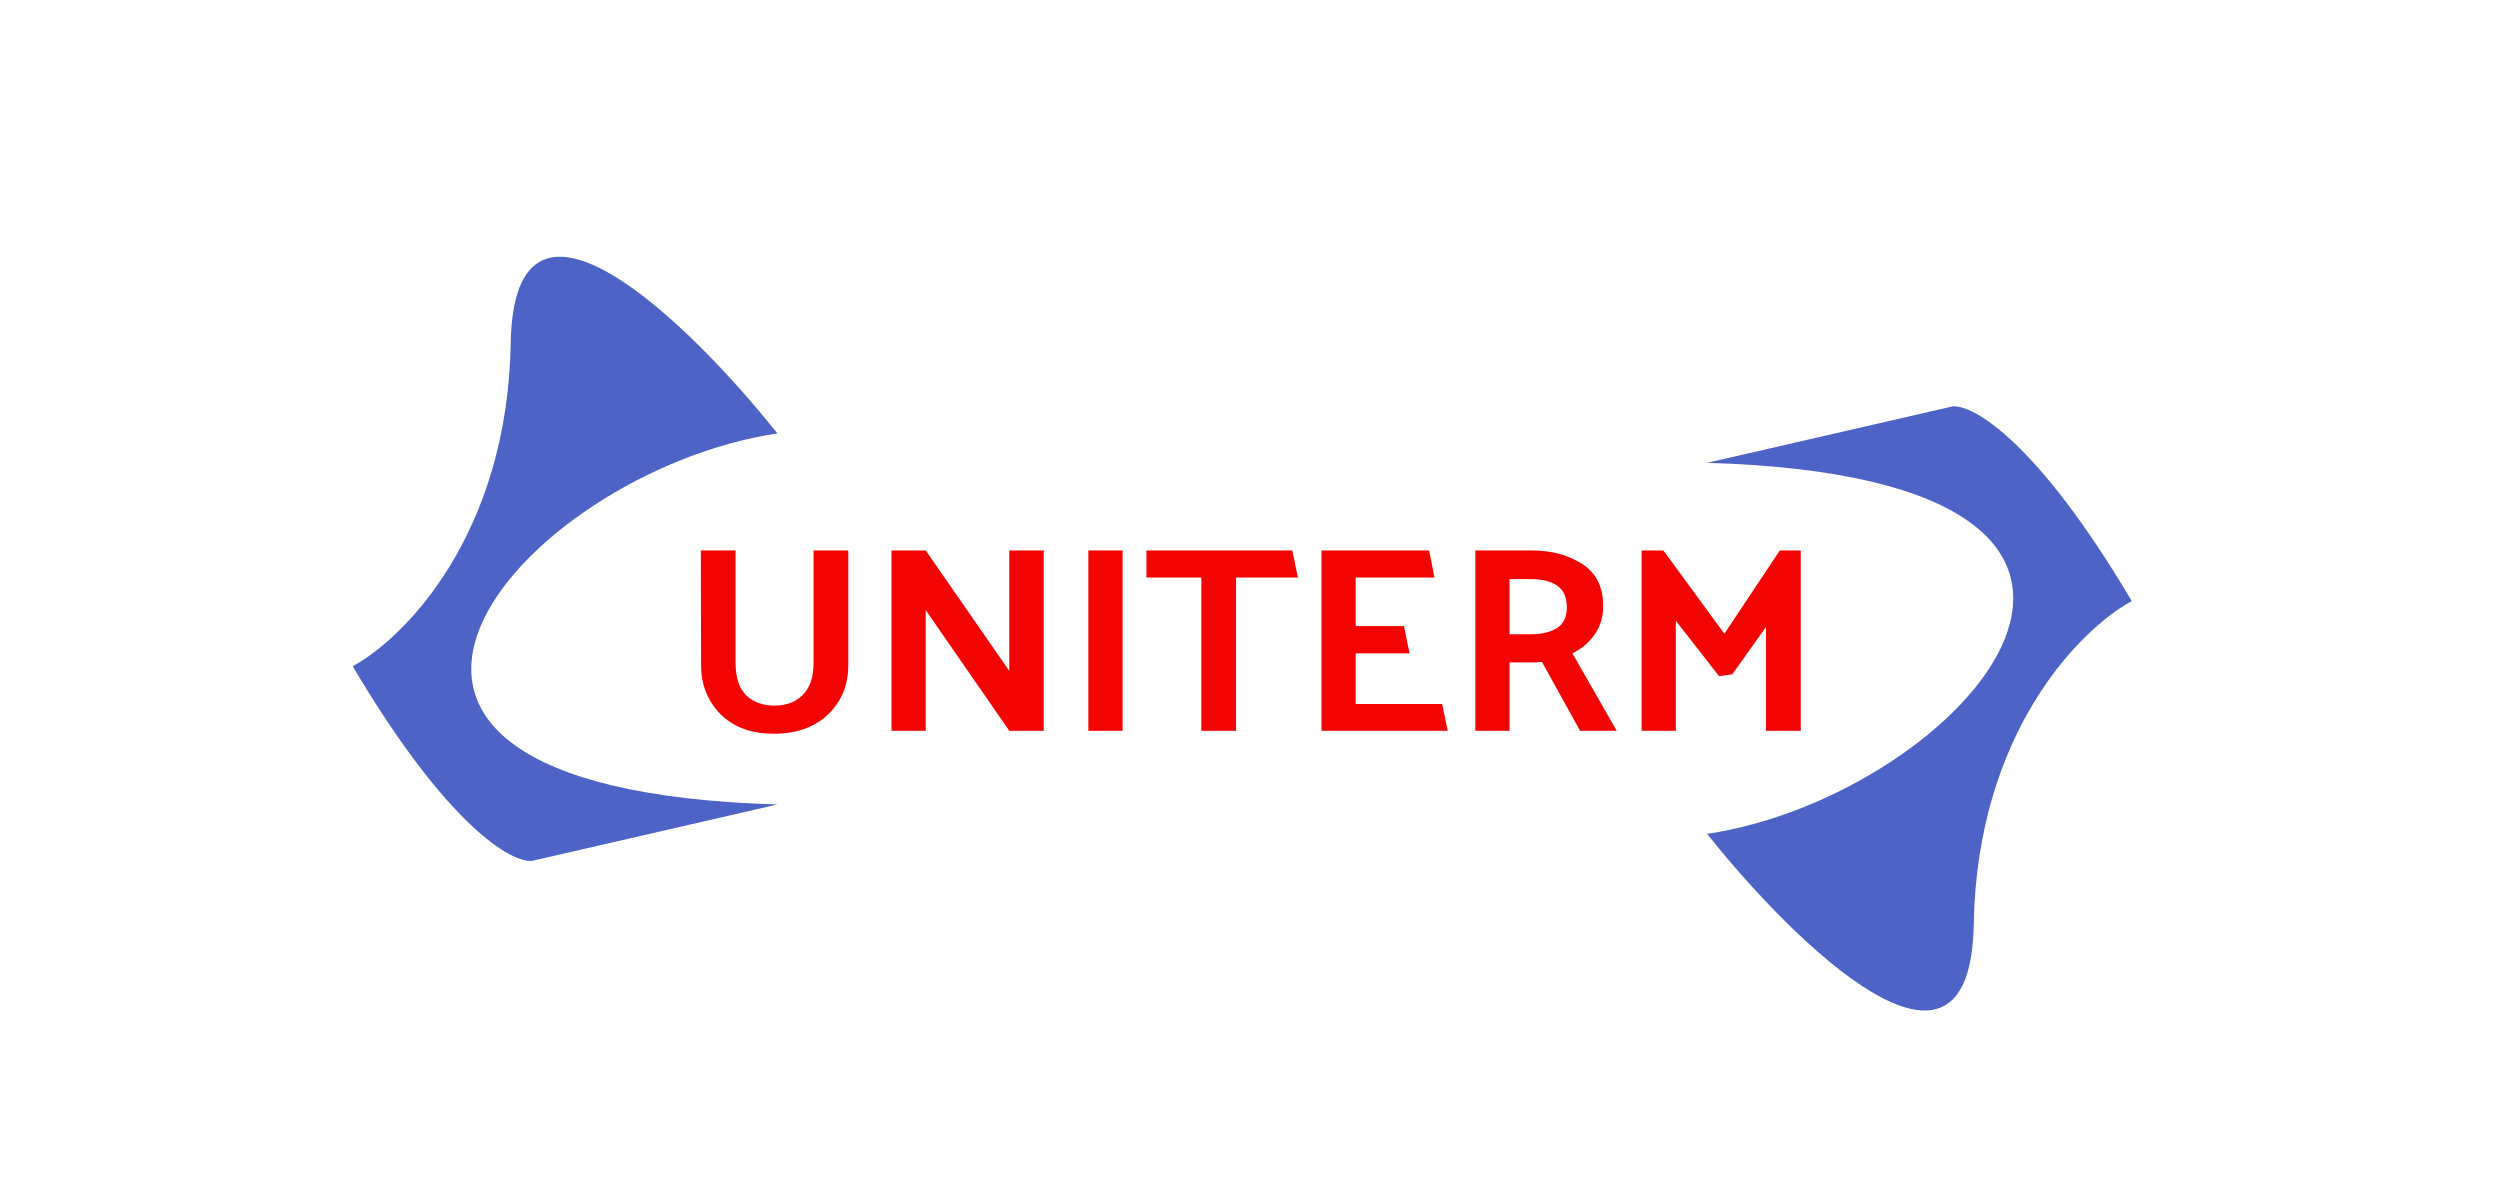
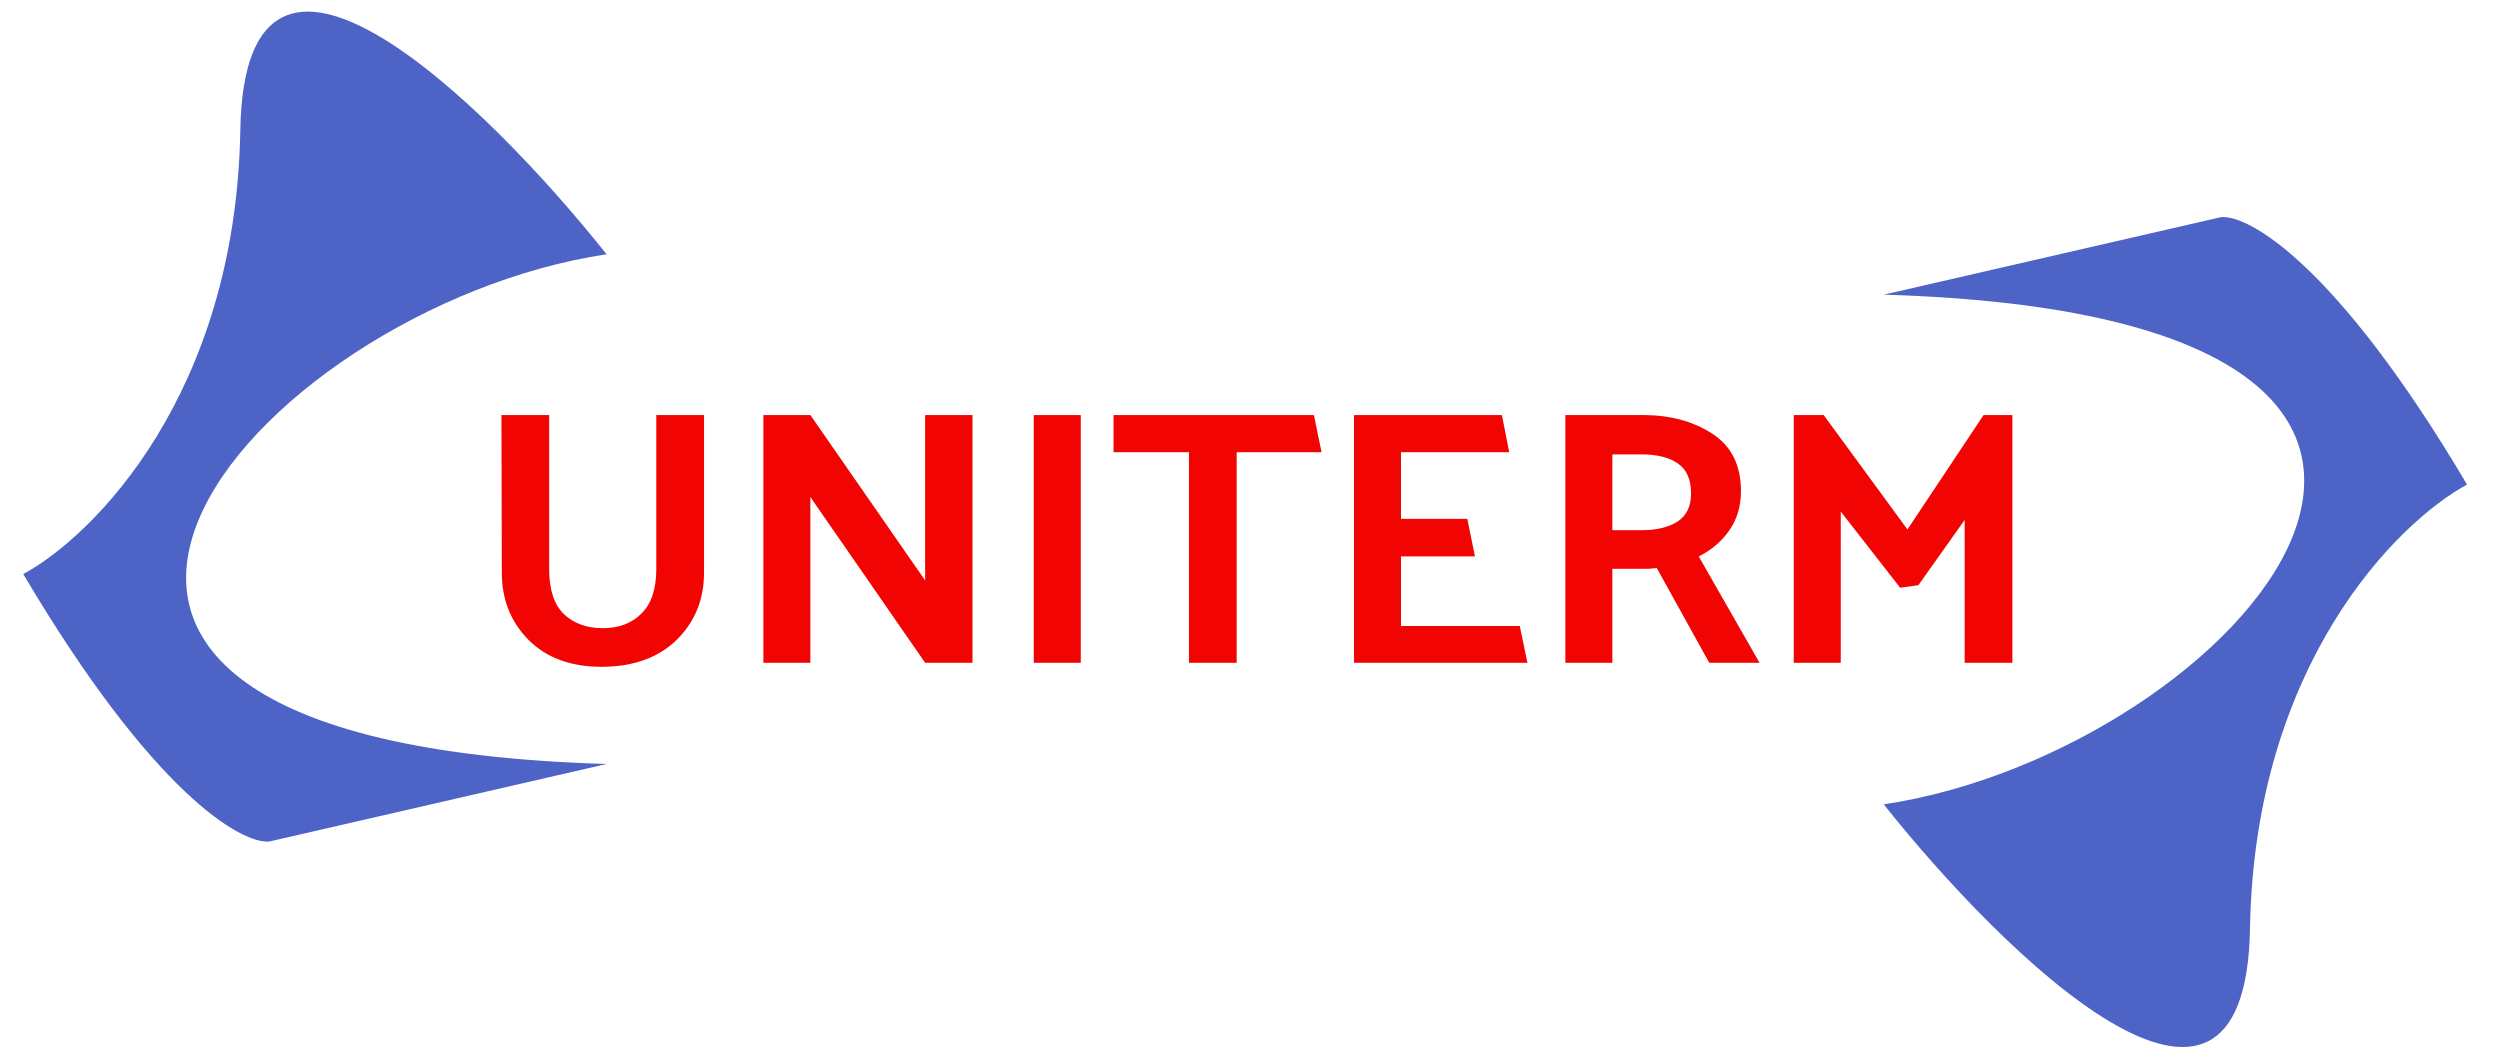
- <svg xmlns="http://www.w3.org/2000/svg" width="886" height="422" viewBox="0 0 886 422" fill="none">
-   <path d="M260.688 195.08V234.842C260.688 240.169 261.973 244.054 264.542 246.498C267.111 248.879 270.433 250.07 274.506 250.07C278.642 250.07 281.963 248.817 284.47 246.31C287.039 243.803 288.324 239.981 288.324 234.842V195.08H300.638V235.782C300.638 242.675 298.288 248.441 293.588 253.078C288.888 257.653 282.527 259.971 274.506 260.034C266.485 260.097 260.124 257.809 255.424 253.172C250.787 248.472 248.468 242.675 248.468 235.782L248.374 195.08H260.688ZM369.906 195.08V259H357.686L328.076 216.23V259H315.95V195.08H328.076L357.686 237.756V195.08H369.906ZM397.841 195.08V259H385.715V195.08H397.841ZM406.29 195.08H457.99L459.964 204.668H438.062V259H425.748V204.668H406.29V195.08ZM513.077 259H468.333V195.08H506.497L508.377 204.668H480.459V221.87H497.567L499.541 231.552H480.459V249.506H511.103L513.077 259ZM542.506 205.232H534.986V224.784H542.694C546.329 224.784 549.337 224.063 551.718 222.622C554.099 221.118 555.29 218.674 555.29 215.29C555.29 211.718 554.162 209.149 551.906 207.582C549.65 206.015 546.517 205.232 542.506 205.232ZM559.99 259L546.454 234.56C545.765 234.623 545.044 234.685 544.292 234.748C543.54 234.748 542.788 234.748 542.036 234.748H534.986V259H522.86V195.08H542.882C549.838 195.08 555.791 196.678 560.742 199.874C565.693 203.07 568.168 208.021 568.168 214.726C568.168 218.674 567.134 222.089 565.066 224.972C563.061 227.792 560.46 229.985 557.264 231.552L572.962 259H559.99ZM609.241 239.636L593.919 219.99V259H581.793V195.08H589.501L611.121 224.596L630.767 195.08H638.193V259H625.879V222.152L613.941 238.978L609.241 239.636Z" fill="#F20403" />
-   <path d="M275.5 153.607C185 167.107 85.1 279.507 275.5 285.107L188.5 305.107C181.333 305.773 158.6 292.907 125 236.107C143.184 226.273 179.84 189.607 181 121.607C182.16 53.607 244.483 114.607 275.5 153.607Z" fill="#4D63C6" />
-   <path d="M605 295.524C695.5 282.024 795.4 169.624 605 164.024L692 144.024C699.167 143.358 721.9 156.224 755.5 213.024C737.317 222.858 700.66 259.524 699.5 327.524C698.341 395.524 636.017 334.524 605 295.524Z" fill="#4D63C6" />
+ <svg xmlns="http://www.w3.org/2000/svg" width="645" height="274" viewBox="0 0 645 274" fill="none">
+   <path d="M141.688 107.08V146.842C141.688 152.169 142.973 156.054 145.542 158.498C148.111 160.879 151.433 162.07 155.506 162.07C159.642 162.07 162.963 160.817 165.47 158.31C168.039 155.803 169.324 151.981 169.324 146.842V107.08H181.638V147.782C181.638 154.675 179.288 160.441 174.588 165.078C169.888 169.653 163.527 171.971 155.506 172.034C147.485 172.097 141.124 169.809 136.424 165.172C131.787 160.472 129.468 154.675 129.468 147.782L129.374 107.08H141.688ZM250.906 107.08V171H238.686L209.076 128.23V171H196.95V107.08H209.076L238.686 149.756V107.08H250.906ZM278.841 107.08V171H266.715V107.08H278.841ZM287.29 107.08H338.99L340.964 116.668H319.062V171H306.748V116.668H287.29V107.08ZM394.077 171H349.333V107.08H387.497L389.377 116.668H361.459V133.87H378.567L380.541 143.552H361.459V161.506H392.103L394.077 171ZM423.506 117.232H415.986V136.784H423.694C427.329 136.784 430.337 136.063 432.718 134.622C435.099 133.118 436.29 130.674 436.29 127.29C436.29 123.718 435.162 121.149 432.906 119.582C430.65 118.015 427.517 117.232 423.506 117.232ZM440.99 171L427.454 146.56C426.765 146.623 426.044 146.685 425.292 146.748C424.54 146.748 423.788 146.748 423.036 146.748H415.986V171H403.86V107.08H423.882C430.838 107.08 436.791 108.678 441.742 111.874C446.693 115.07 449.168 120.021 449.168 126.726C449.168 130.674 448.134 134.089 446.066 136.972C444.061 139.792 441.46 141.985 438.264 143.552L453.962 171H440.99ZM490.241 151.636L474.919 131.99V171H462.793V107.08H470.501L492.121 136.596L511.767 107.08H519.193V171H506.879V134.152L494.941 150.978L490.241 151.636Z" fill="#F20403" />
+   <path d="M156.5 65.607C66 79.107 -33.9 191.507 156.5 197.107L69.5 217.107C62.333 217.773 39.6 204.907 6 148.107C24.183 138.273 60.84 101.607 62 33.607C63.16 -34.393 125.483 26.607 156.5 65.607Z" fill="#4D63C6" />
+   <path d="M486 207.524C576.5 194.024 676.4 81.624 486 76.024L573 56.024C580.167 55.358 602.9 68.224 636.5 125.024C618.317 134.858 581.66 171.524 580.5 239.524C579.341 307.524 517.017 246.524 486 207.524Z" fill="#4D63C6" />
</svg>
